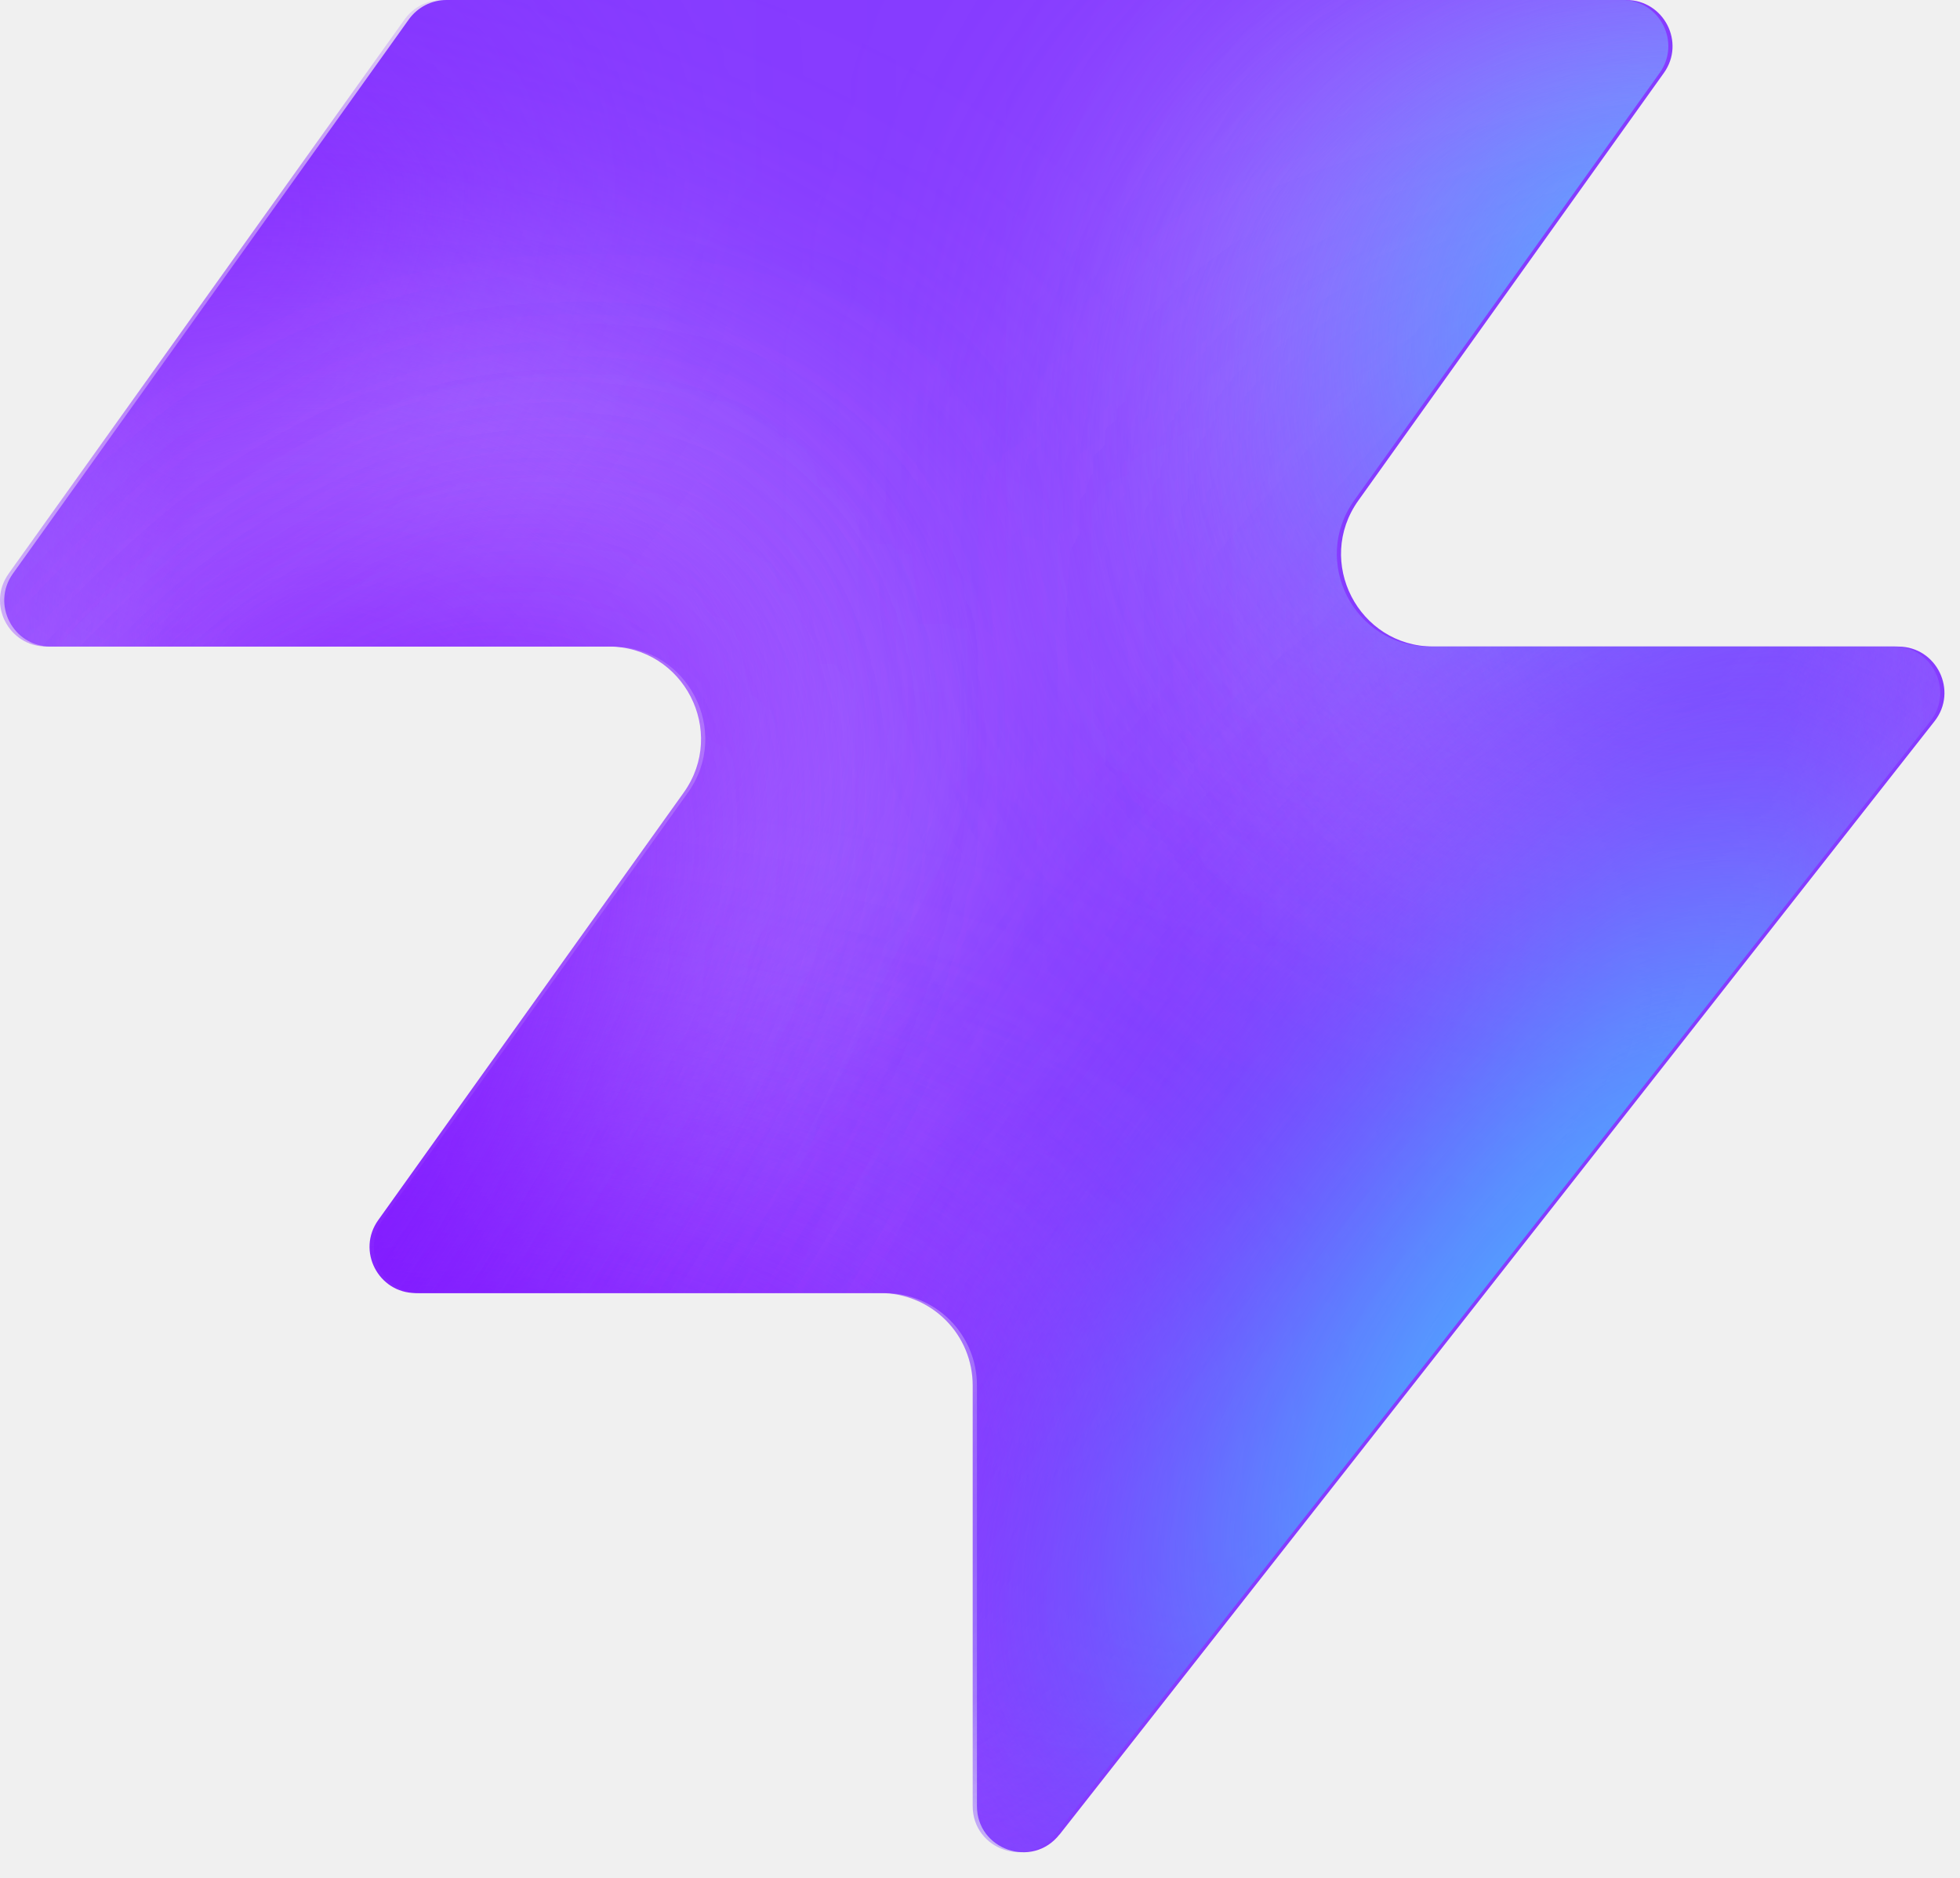
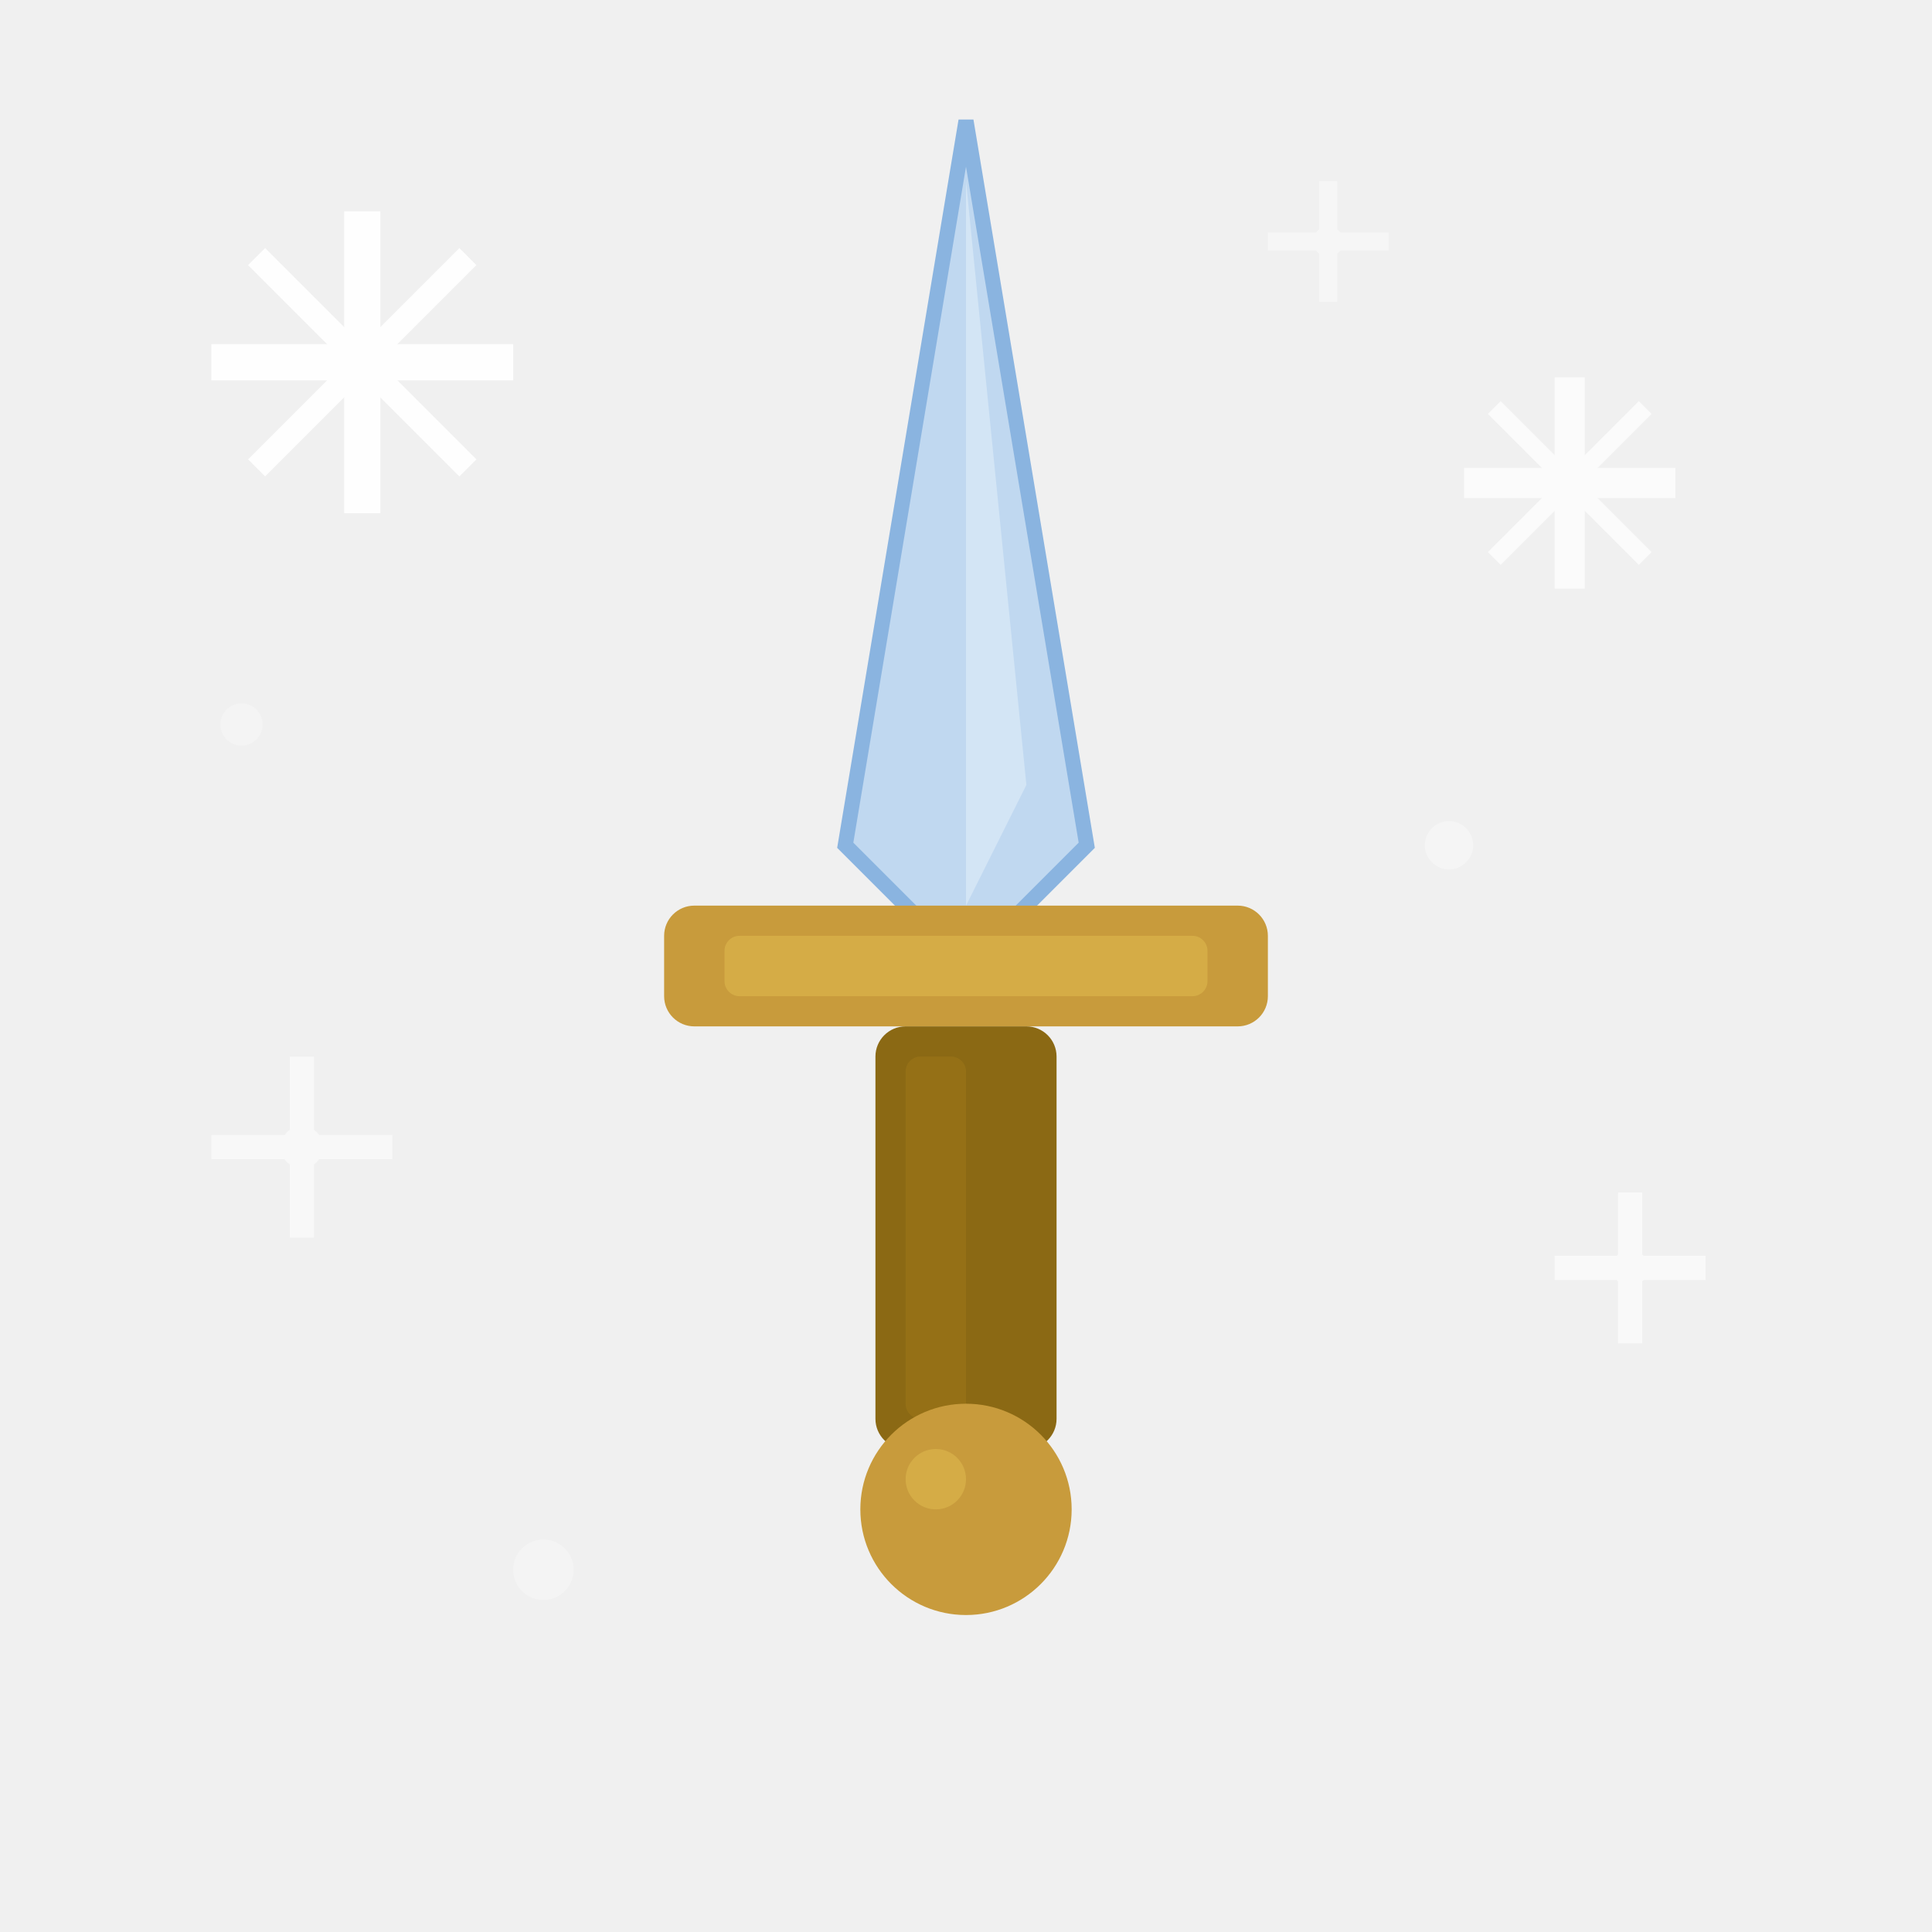
- <svg xmlns="http://www.w3.org/2000/svg" width="48" height="46" fill="none" viewBox="0 0 48 46">
-   <path fill="#863bff" d="M25.946 44.938c-.664.845-2.021.375-2.021-.698V33.937a2.26 2.26 0 0 0-2.262-2.262H10.287c-.92 0-1.456-1.04-.92-1.788l7.48-10.471c1.07-1.497 0-3.578-1.842-3.578H1.237c-.92 0-1.456-1.04-.92-1.788L10.013.474c.214-.297.556-.474.92-.474h28.894c.92 0 1.456 1.04.92 1.788l-7.48 10.471c-1.07 1.498 0 3.579 1.842 3.579h11.377c.943 0 1.473 1.088.89 1.83L25.947 44.94z" style="fill:#863bff;fill:color(display-p3 .525 .23 1);fill-opacity:1" />
-   <mask id="a" width="48" height="46" x="0" y="0" maskUnits="userSpaceOnUse" style="mask-type:alpha">
-     <path fill="#000" d="M25.842 44.938c-.664.844-2.021.375-2.021-.698V33.937a2.26 2.26 0 0 0-2.262-2.262H10.183c-.92 0-1.456-1.04-.92-1.788l7.48-10.471c1.07-1.498 0-3.579-1.842-3.579H1.133c-.92 0-1.456-1.04-.92-1.787L9.91.473c.214-.297.556-.474.92-.474h28.894c.92 0 1.456 1.04.92 1.788l-7.48 10.471c-1.07 1.498 0 3.578 1.842 3.578h11.377c.943 0 1.473 1.088.89 1.832L25.843 44.94z" style="fill:#000;fill-opacity:1" />
-   </mask>
-   <g mask="url(#a)">
-     <g filter="url(#b)">
-       <ellipse cx="5.508" cy="14.704" fill="#ede6ff" rx="5.508" ry="14.704" style="fill:#ede6ff;fill:color(display-p3 .927 .903 1);fill-opacity:1" transform="matrix(.00324 1 1 -.00324 -4.47 31.516)" />
-     </g>
-     <g filter="url(#c)">
-       <ellipse cx="10.399" cy="29.851" fill="#ede6ff" rx="10.399" ry="29.851" style="fill:#ede6ff;fill:color(display-p3 .927 .903 1);fill-opacity:1" transform="matrix(.00324 1 1 -.00324 -39.328 7.883)" />
-     </g>
-     <g filter="url(#d)">
-       <ellipse cx="5.508" cy="30.487" fill="#7e14ff" rx="5.508" ry="30.487" style="fill:#7e14ff;fill:color(display-p3 .492 .077 1);fill-opacity:1" transform="rotate(89.814 -25.913 -14.639)scale(1 -1)" />
-     </g>
-     <g filter="url(#e)">
-       <ellipse cx="5.508" cy="30.599" fill="#7e14ff" rx="5.508" ry="30.599" style="fill:#7e14ff;fill:color(display-p3 .492 .077 1);fill-opacity:1" transform="rotate(89.814 -32.644 -3.334)scale(1 -1)" />
-     </g>
-     <g filter="url(#f)">
-       <ellipse cx="5.508" cy="30.599" fill="#7e14ff" rx="5.508" ry="30.599" style="fill:#7e14ff;fill:color(display-p3 .492 .077 1);fill-opacity:1" transform="matrix(.00324 1 1 -.00324 -34.34 30.47)" />
-     </g>
-     <g filter="url(#g)">
-       <ellipse cx="14.072" cy="22.078" fill="#ede6ff" rx="14.072" ry="22.078" style="fill:#ede6ff;fill:color(display-p3 .927 .903 1);fill-opacity:1" transform="rotate(93.35 24.506 48.493)scale(-1 1)" />
-     </g>
-     <g filter="url(#h)">
-       <ellipse cx="3.47" cy="21.501" fill="#7e14ff" rx="3.47" ry="21.501" style="fill:#7e14ff;fill:color(display-p3 .492 .077 1);fill-opacity:1" transform="rotate(89.009 28.708 47.59)scale(-1 1)" />
-     </g>
-     <g filter="url(#i)">
-       <ellipse cx="3.47" cy="21.501" fill="#7e14ff" rx="3.47" ry="21.501" style="fill:#7e14ff;fill:color(display-p3 .492 .077 1);fill-opacity:1" transform="rotate(89.009 28.708 47.59)scale(-1 1)" />
-     </g>
-     <g filter="url(#j)">
-       <ellipse cx=".387" cy="8.972" fill="#7e14ff" rx="4.407" ry="29.108" style="fill:#7e14ff;fill:color(display-p3 .492 .077 1);fill-opacity:1" transform="rotate(39.51 .387 8.972)" />
-     </g>
-     <g filter="url(#k)">
-       <ellipse cx="47.523" cy="-6.092" fill="#7e14ff" rx="4.407" ry="29.108" style="fill:#7e14ff;fill:color(display-p3 .492 .077 1);fill-opacity:1" transform="rotate(37.892 47.523 -6.092)" />
-     </g>
-     <g filter="url(#l)">
-       <ellipse cx="41.412" cy="6.333" fill="#47bfff" rx="5.971" ry="9.665" style="fill:#47bfff;fill:color(display-p3 .28 .748 1);fill-opacity:1" transform="rotate(37.892 41.412 6.333)" />
-     </g>
-     <g filter="url(#m)">
-       <ellipse cx="-1.879" cy="38.332" fill="#7e14ff" rx="4.407" ry="29.108" style="fill:#7e14ff;fill:color(display-p3 .492 .077 1);fill-opacity:1" transform="rotate(37.892 -1.88 38.332)" />
-     </g>
-     <g filter="url(#n)">
-       <ellipse cx="-1.879" cy="38.332" fill="#7e14ff" rx="4.407" ry="29.108" style="fill:#7e14ff;fill:color(display-p3 .492 .077 1);fill-opacity:1" transform="rotate(37.892 -1.88 38.332)" />
-     </g>
-     <g filter="url(#o)">
-       <ellipse cx="35.651" cy="29.907" fill="#7e14ff" rx="4.407" ry="29.108" style="fill:#7e14ff;fill:color(display-p3 .492 .077 1);fill-opacity:1" transform="rotate(37.892 35.651 29.907)" />
-     </g>
-     <g filter="url(#p)">
-       <ellipse cx="38.418" cy="32.4" fill="#47bfff" rx="5.971" ry="15.297" style="fill:#47bfff;fill:color(display-p3 .28 .748 1);fill-opacity:1" transform="rotate(37.892 38.418 32.4)" />
-     </g>
+ <svg xmlns="http://www.w3.org/2000/svg" viewBox="0 0 64 64" width="64" height="64">
+   <path d="M32 4 L36 28 L32 32 L28 28 Z" fill="#c0d8f0" stroke="#8ab4e0" stroke-width="0.5" />
+   <path d="M32 6 L34 26 L32 30 Z" fill="#e0eef8" opacity="0.6" />
+   <rect x="22" y="30" width="20" height="4" rx="1" fill="#c89b3c" />
+   <rect x="24" y="31" width="16" height="2" rx="0.5" fill="#ddb84d" opacity="0.6" />
+   <rect x="29" y="34" width="6" height="14" rx="1" fill="#8b6914" />
+   <rect x="30" y="35" width="2" height="12" rx="0.5" fill="#a07818" opacity="0.5" />
+   <circle cx="32" cy="50" r="3.5" fill="#c89b3c" />
+   <circle cx="31" cy="49" r="1" fill="#ddb84d" opacity="0.6" />
+   <g transform="translate(12,12)" fill="#fff" opacity="0.9">
+     <line x1="0" y1="-5" x2="0" y2="5" stroke="#fff" stroke-width="1.2" />
+     <line x1="-5" y1="0" x2="5" y2="0" stroke="#fff" stroke-width="1.2" />
+     <line x1="-3.5" y1="-3.5" x2="3.5" y2="3.5" stroke="#fff" stroke-width="0.8" />
+     <line x1="3.5" y1="-3.5" x2="-3.5" y2="3.5" stroke="#fff" stroke-width="0.8" />
+     <circle r="1.2" fill="#fff" />
  </g>
-   <defs>
-     <filter id="b" width="60.045" height="41.654" x="-19.77" y="16.149" color-interpolation-filters="sRGB" filterUnits="userSpaceOnUse">
-       <feFlood flood-opacity="0" result="BackgroundImageFix" />
-       <feBlend in="SourceGraphic" in2="BackgroundImageFix" result="shape" />
-       <feGaussianBlur result="effect1_foregroundBlur_2002_17158" stdDeviation="7.659" />
-     </filter>
-     <filter id="c" width="90.34" height="51.437" x="-54.613" y="-7.533" color-interpolation-filters="sRGB" filterUnits="userSpaceOnUse">
-       <feFlood flood-opacity="0" result="BackgroundImageFix" />
-       <feBlend in="SourceGraphic" in2="BackgroundImageFix" result="shape" />
-       <feGaussianBlur result="effect1_foregroundBlur_2002_17158" stdDeviation="7.659" />
-     </filter>
-     <filter id="d" width="79.355" height="29.4" x="-49.64" y="2.03" color-interpolation-filters="sRGB" filterUnits="userSpaceOnUse">
-       <feFlood flood-opacity="0" result="BackgroundImageFix" />
-       <feBlend in="SourceGraphic" in2="BackgroundImageFix" result="shape" />
-       <feGaussianBlur result="effect1_foregroundBlur_2002_17158" stdDeviation="4.596" />
-     </filter>
-     <filter id="e" width="79.579" height="29.4" x="-45.045" y="20.029" color-interpolation-filters="sRGB" filterUnits="userSpaceOnUse">
-       <feFlood flood-opacity="0" result="BackgroundImageFix" />
-       <feBlend in="SourceGraphic" in2="BackgroundImageFix" result="shape" />
-       <feGaussianBlur result="effect1_foregroundBlur_2002_17158" stdDeviation="4.596" />
-     </filter>
-     <filter id="f" width="79.579" height="29.4" x="-43.513" y="21.178" color-interpolation-filters="sRGB" filterUnits="userSpaceOnUse">
-       <feFlood flood-opacity="0" result="BackgroundImageFix" />
-       <feBlend in="SourceGraphic" in2="BackgroundImageFix" result="shape" />
-       <feGaussianBlur result="effect1_foregroundBlur_2002_17158" stdDeviation="4.596" />
-     </filter>
-     <filter id="g" width="74.749" height="58.852" x="15.756" y="-17.901" color-interpolation-filters="sRGB" filterUnits="userSpaceOnUse">
-       <feFlood flood-opacity="0" result="BackgroundImageFix" />
-       <feBlend in="SourceGraphic" in2="BackgroundImageFix" result="shape" />
-       <feGaussianBlur result="effect1_foregroundBlur_2002_17158" stdDeviation="7.659" />
-     </filter>
-     <filter id="h" width="61.377" height="25.362" x="23.548" y="2.284" color-interpolation-filters="sRGB" filterUnits="userSpaceOnUse">
-       <feFlood flood-opacity="0" result="BackgroundImageFix" />
-       <feBlend in="SourceGraphic" in2="BackgroundImageFix" result="shape" />
-       <feGaussianBlur result="effect1_foregroundBlur_2002_17158" stdDeviation="4.596" />
-     </filter>
-     <filter id="i" width="61.377" height="25.362" x="23.548" y="2.284" color-interpolation-filters="sRGB" filterUnits="userSpaceOnUse">
-       <feFlood flood-opacity="0" result="BackgroundImageFix" />
-       <feBlend in="SourceGraphic" in2="BackgroundImageFix" result="shape" />
-       <feGaussianBlur result="effect1_foregroundBlur_2002_17158" stdDeviation="4.596" />
-     </filter>
-     <filter id="j" width="56.045" height="63.649" x="-27.636" y="-22.853" color-interpolation-filters="sRGB" filterUnits="userSpaceOnUse">
-       <feFlood flood-opacity="0" result="BackgroundImageFix" />
-       <feBlend in="SourceGraphic" in2="BackgroundImageFix" result="shape" />
-       <feGaussianBlur result="effect1_foregroundBlur_2002_17158" stdDeviation="4.596" />
-     </filter>
-     <filter id="k" width="54.814" height="64.646" x="20.116" y="-38.415" color-interpolation-filters="sRGB" filterUnits="userSpaceOnUse">
-       <feFlood flood-opacity="0" result="BackgroundImageFix" />
-       <feBlend in="SourceGraphic" in2="BackgroundImageFix" result="shape" />
-       <feGaussianBlur result="effect1_foregroundBlur_2002_17158" stdDeviation="4.596" />
-     </filter>
-     <filter id="l" width="33.541" height="35.313" x="24.641" y="-11.323" color-interpolation-filters="sRGB" filterUnits="userSpaceOnUse">
-       <feFlood flood-opacity="0" result="BackgroundImageFix" />
-       <feBlend in="SourceGraphic" in2="BackgroundImageFix" result="shape" />
-       <feGaussianBlur result="effect1_foregroundBlur_2002_17158" stdDeviation="4.596" />
-     </filter>
-     <filter id="m" width="54.814" height="64.646" x="-29.286" y="6.009" color-interpolation-filters="sRGB" filterUnits="userSpaceOnUse">
-       <feFlood flood-opacity="0" result="BackgroundImageFix" />
-       <feBlend in="SourceGraphic" in2="BackgroundImageFix" result="shape" />
-       <feGaussianBlur result="effect1_foregroundBlur_2002_17158" stdDeviation="4.596" />
-     </filter>
-     <filter id="n" width="54.814" height="64.646" x="-29.286" y="6.009" color-interpolation-filters="sRGB" filterUnits="userSpaceOnUse">
-       <feFlood flood-opacity="0" result="BackgroundImageFix" />
-       <feBlend in="SourceGraphic" in2="BackgroundImageFix" result="shape" />
-       <feGaussianBlur result="effect1_foregroundBlur_2002_17158" stdDeviation="4.596" />
-     </filter>
-     <filter id="o" width="54.814" height="64.646" x="8.244" y="-2.416" color-interpolation-filters="sRGB" filterUnits="userSpaceOnUse">
-       <feFlood flood-opacity="0" result="BackgroundImageFix" />
-       <feBlend in="SourceGraphic" in2="BackgroundImageFix" result="shape" />
-       <feGaussianBlur result="effect1_foregroundBlur_2002_17158" stdDeviation="4.596" />
-     </filter>
-     <filter id="p" width="39.409" height="43.623" x="18.713" y="10.588" color-interpolation-filters="sRGB" filterUnits="userSpaceOnUse">
-       <feFlood flood-opacity="0" result="BackgroundImageFix" />
-       <feBlend in="SourceGraphic" in2="BackgroundImageFix" result="shape" />
-       <feGaussianBlur result="effect1_foregroundBlur_2002_17158" stdDeviation="4.596" />
-     </filter>
-   </defs>
+   <g transform="translate(52,16)" fill="#fff" opacity="0.7">
+     <line x1="0" y1="-3.5" x2="0" y2="3.5" stroke="#fff" stroke-width="1" />
+     <line x1="-3.5" y1="0" x2="3.5" y2="0" stroke="#fff" stroke-width="1" />
+     <line x1="-2.5" y1="-2.5" x2="2.5" y2="2.5" stroke="#fff" stroke-width="0.6" />
+     <line x1="2.5" y1="-2.5" x2="-2.5" y2="2.5" stroke="#fff" stroke-width="0.6" />
+     <circle r="0.8" fill="#fff" />
+   </g>
+   <g transform="translate(10,38)" fill="#fff" opacity="0.5">
+     <line x1="0" y1="-3" x2="0" y2="3" stroke="#fff" stroke-width="0.8" />
+     <line x1="-3" y1="0" x2="3" y2="0" stroke="#fff" stroke-width="0.8" />
+     <circle r="0.7" fill="#fff" />
+   </g>
+   <g transform="translate(54,42)" fill="#fff" opacity="0.6">
+     <line x1="0" y1="-2.5" x2="0" y2="2.5" stroke="#fff" stroke-width="0.8" />
+     <line x1="-2.5" y1="0" x2="2.5" y2="0" stroke="#fff" stroke-width="0.8" />
+     <circle r="0.6" fill="#fff" />
+   </g>
+   <g transform="translate(44,8)" fill="#fff" opacity="0.4">
+     <line x1="0" y1="-2" x2="0" y2="2" stroke="#fff" stroke-width="0.6" />
+     <line x1="-2" y1="0" x2="2" y2="0" stroke="#fff" stroke-width="0.6" />
+     <circle r="0.5" fill="#fff" />
+   </g>
+   <circle cx="18" cy="52" r="1" fill="#fff" opacity="0.3" />
+   <circle cx="48" cy="28" r="0.8" fill="#fff" opacity="0.35" />
+   <circle cx="8" cy="24" r="0.7" fill="#fff" opacity="0.25" />
</svg>
